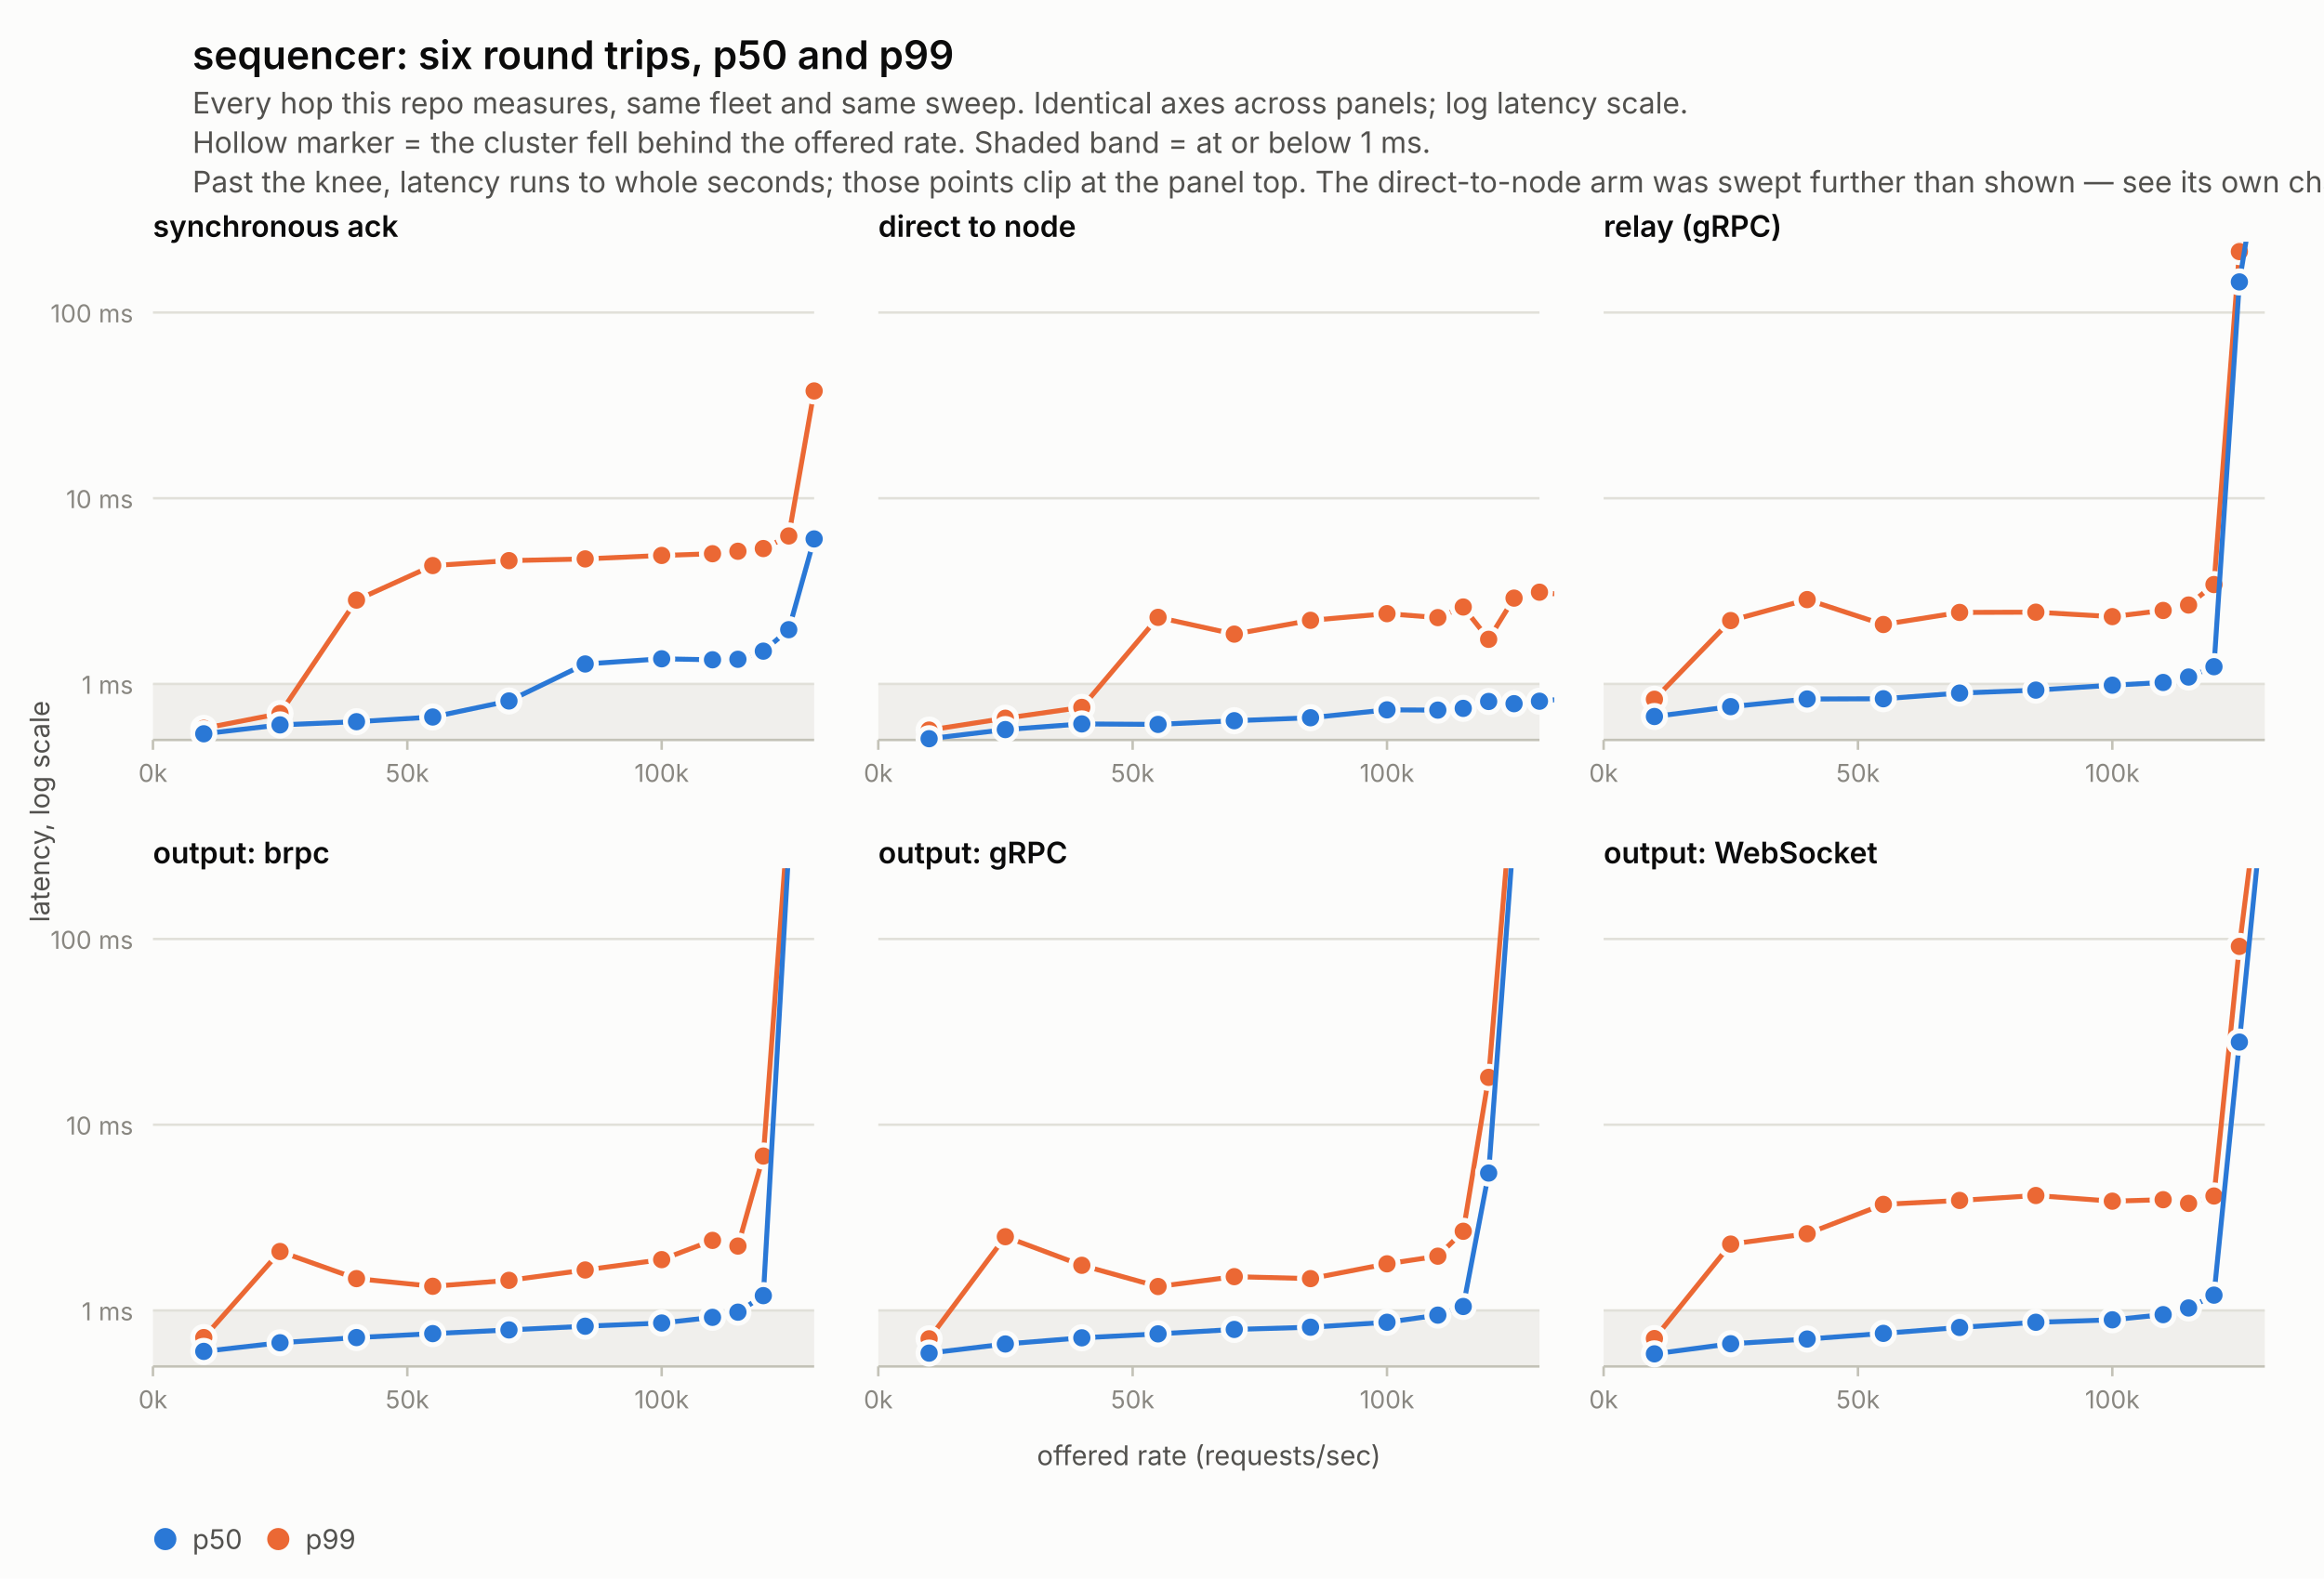
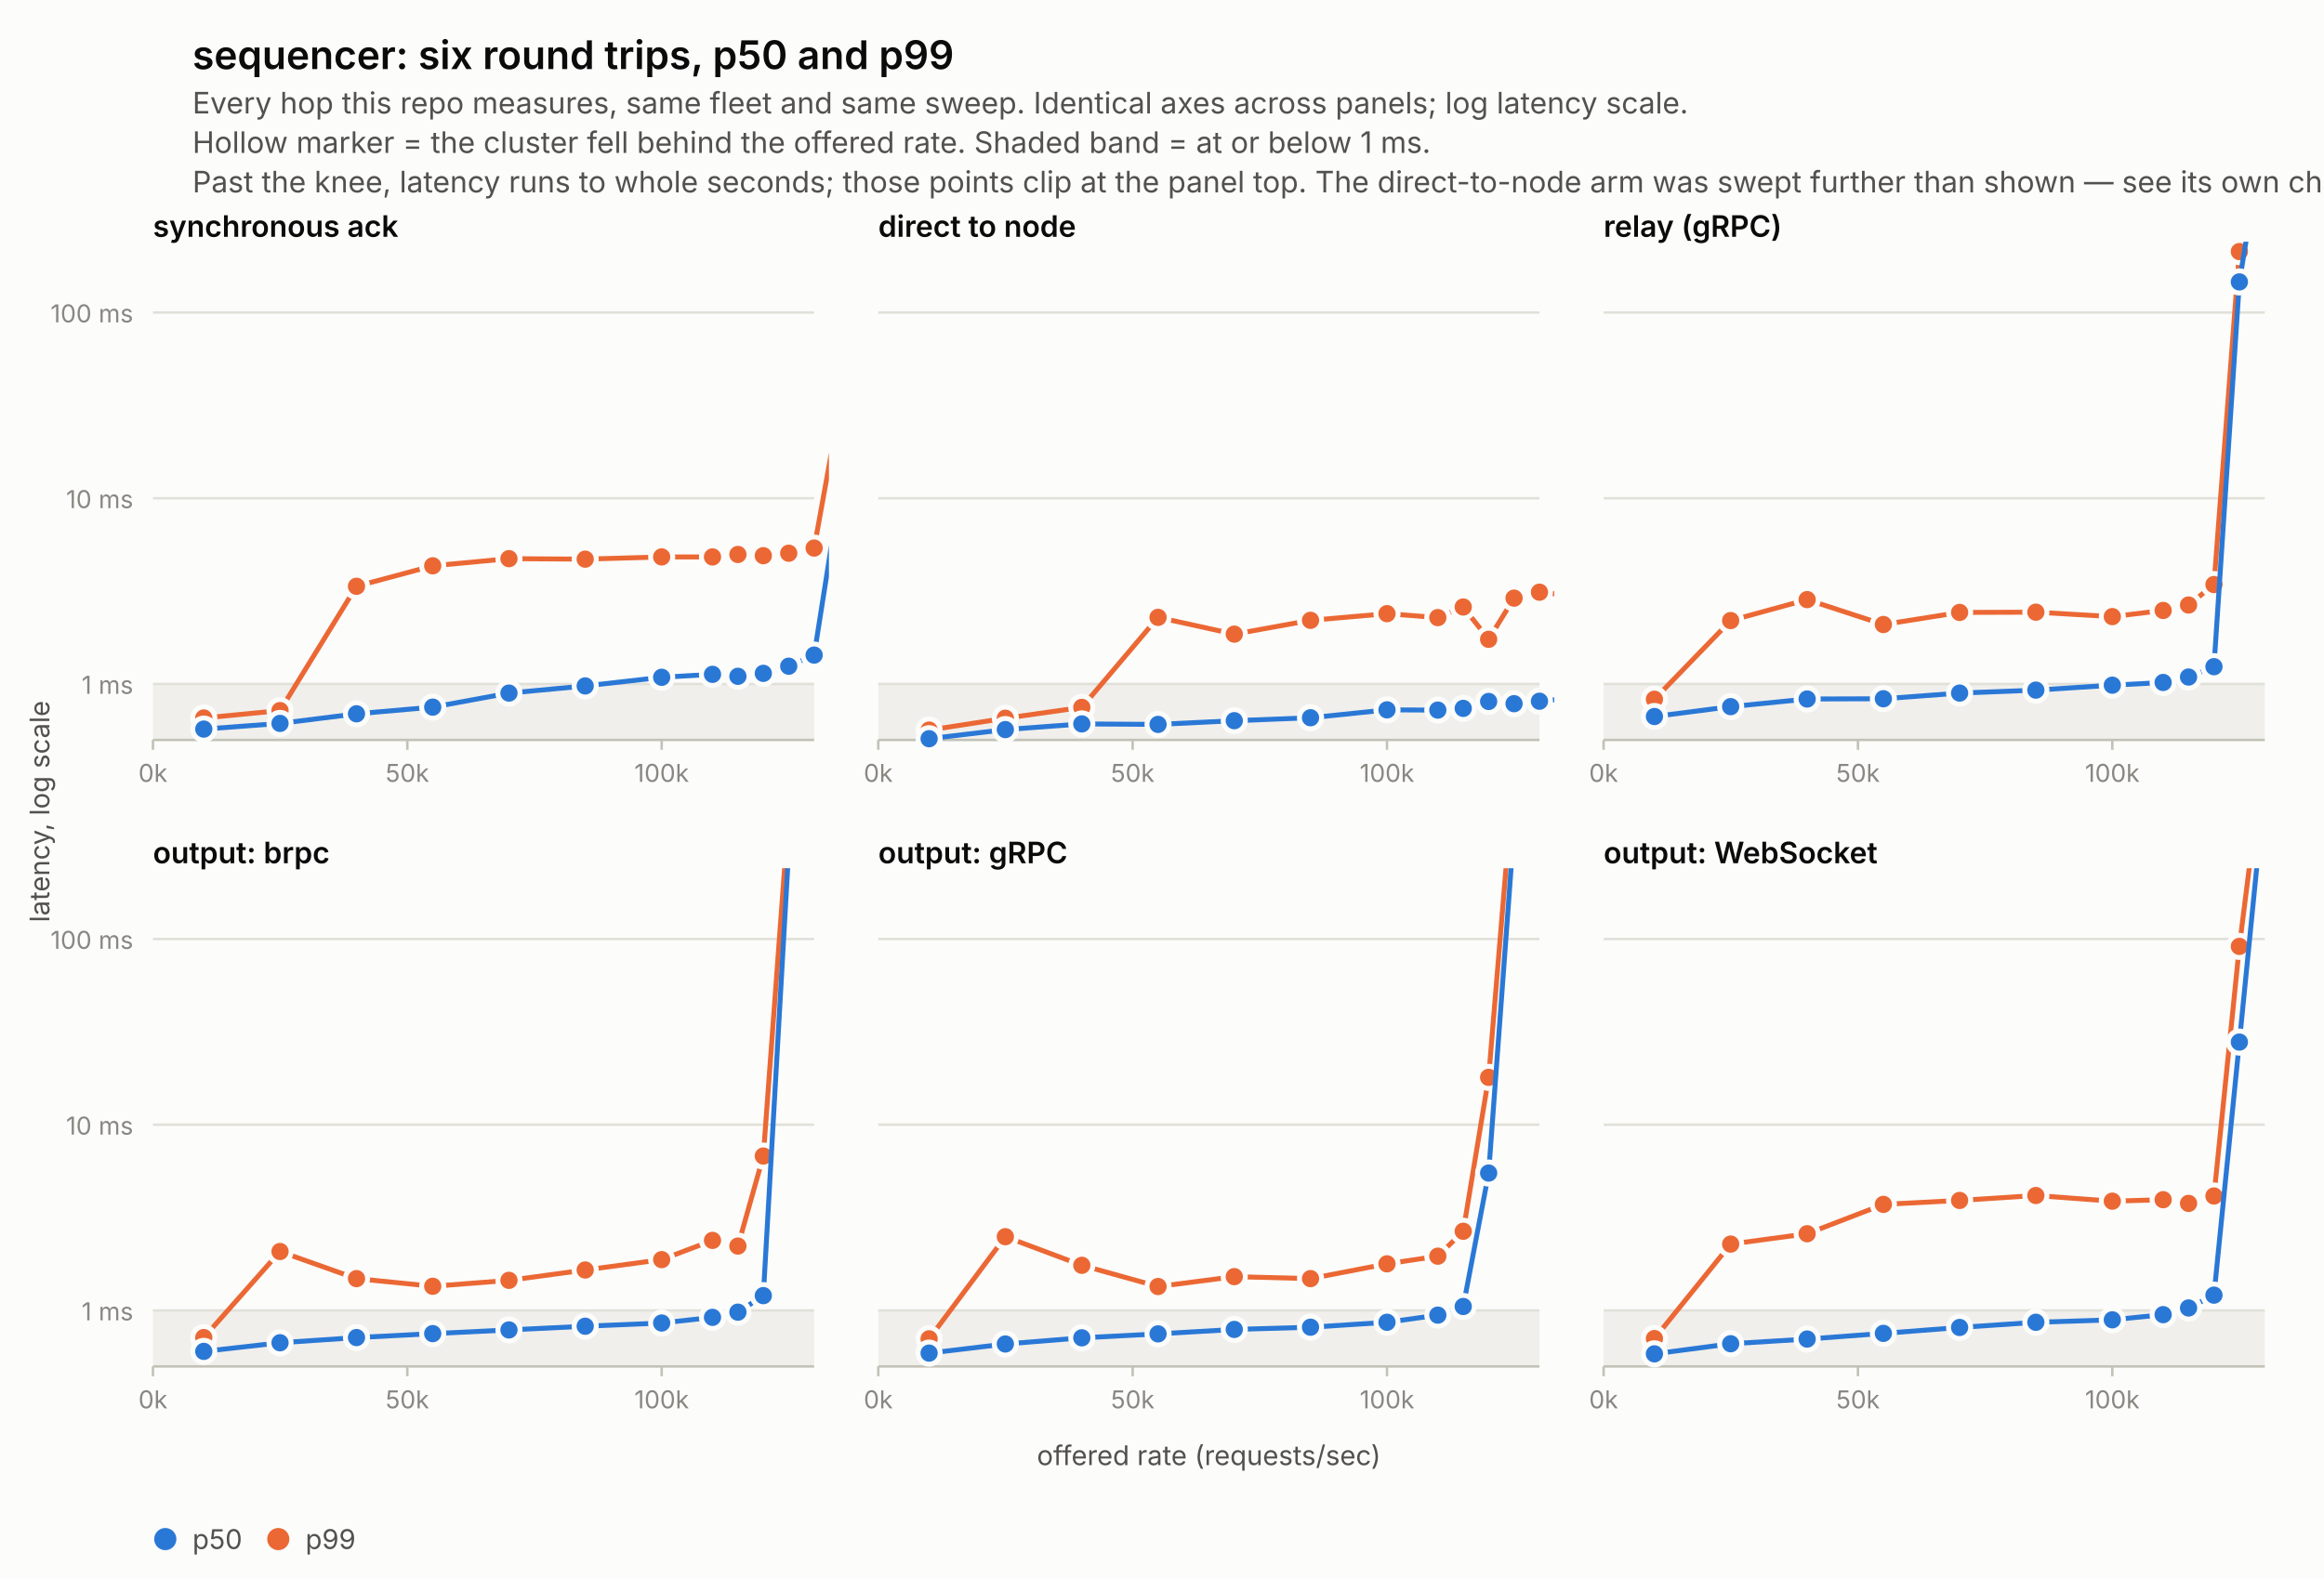
<svg xmlns="http://www.w3.org/2000/svg" width="942" height="640" viewBox="0 0 942 640" font-family="system-ui,-apple-system,&quot;Segoe UI&quot;,sans-serif" role="img" aria-label="sequencer: six round trips, p50 and p99">
  <rect width="942" height="640" fill="#fcfcfb" />
  <text x="78" y="28" font-size="16" font-weight="600" fill="#0b0b0b">sequencer: six round trips, p50 and p99</text>
  <text x="78" y="46" font-size="12" fill="#52514e">Every hop this repo measures, same fleet and same sweep. Identical axes across panels; log latency scale.</text>
  <text x="78" y="62" font-size="12" fill="#52514e">Hollow marker = the cluster fell behind the offered rate. Shaded band = at or below 1 ms.</text>
  <text x="78" y="78" font-size="12" fill="#52514e">Past the knee, latency runs to whole seconds; those points clip at the panel top. The direct-to-node arm was swept further than shown — see its own chart.</text>
  <defs>
    <clipPath id="pan0">
      <rect x="56" y="98" width="280" height="208" />
    </clipPath>
    <clipPath id="pan1">
      <rect x="350" y="98" width="280" height="208" />
    </clipPath>
    <clipPath id="pan2">
      <rect x="644" y="98" width="280" height="208" />
    </clipPath>
    <clipPath id="pan3">
      <rect x="56" y="352" width="280" height="208" />
    </clipPath>
    <clipPath id="pan4">
      <rect x="350" y="352" width="280" height="208" />
    </clipPath>
    <clipPath id="pan5">
      <rect x="644" y="352" width="280" height="208" />
    </clipPath>
  </defs>
  <rect x="62" y="277.3" width="268" height="22.7" fill="#f0efec" />
  <line x1="62" y1="277.3" x2="330" y2="277.3" stroke="#e1e0d9" stroke-width="1" />
  <text x="54" y="281.3" font-size="10" fill="#898781" text-anchor="end">1 ms</text>
  <line x1="62" y1="202.0" x2="330" y2="202.0" stroke="#e1e0d9" stroke-width="1" />
  <text x="54" y="206.0" font-size="10" fill="#898781" text-anchor="end">10 ms</text>
  <line x1="62" y1="126.7" x2="330" y2="126.7" stroke="#e1e0d9" stroke-width="1" />
  <text x="54" y="130.7" font-size="10" fill="#898781" text-anchor="end">100 ms</text>
  <line x1="62" y1="300" x2="330" y2="300" stroke="#c3c2b7" stroke-width="1" />
  <line x1="62.0" y1="300" x2="62.0" y2="304" stroke="#c3c2b7" stroke-width="1" />
  <text x="62.0" y="317" font-size="10" fill="#898781" text-anchor="middle">0k</text>
  <line x1="165.1" y1="300" x2="165.1" y2="304" stroke="#c3c2b7" stroke-width="1" />
  <text x="165.1" y="317" font-size="10" fill="#898781" text-anchor="middle">50k</text>
  <line x1="268.2" y1="300" x2="268.2" y2="304" stroke="#c3c2b7" stroke-width="1" />
  <text x="268.2" y="317" font-size="10" fill="#898781" text-anchor="middle">100k</text>
  <text x="62" y="96" font-size="12" font-weight="600" fill="#0b0b0b">synchronous ack</text>
  <g clip-path="url(#pan0)">
-     <path d="M82.6,295.3 L113.5,289.3 L144.5,243.3 L175.4,229.3 L206.3,227.3 L237.2,226.6 L268.2,225.2 L288.8,224.5 L299.1,223.5 L309.4,222.4 L319.7,217.3 L330.0,158.5" fill="none" stroke="#eb6834" stroke-width="2" stroke-linejoin="round" stroke-linecap="round" />
-     <circle cx="82.6" cy="295.3" r="4.5" fill="#eb6834" stroke="#fcfcfb" stroke-width="2" />
-     <circle cx="113.5" cy="289.3" r="4.5" fill="#eb6834" stroke="#fcfcfb" stroke-width="2" />
-     <circle cx="144.5" cy="243.3" r="4.5" fill="#eb6834" stroke="#fcfcfb" stroke-width="2" />
-     <circle cx="175.4" cy="229.3" r="4.5" fill="#eb6834" stroke="#fcfcfb" stroke-width="2" />
-     <circle cx="206.3" cy="227.3" r="4.5" fill="#eb6834" stroke="#fcfcfb" stroke-width="2" />
-     <circle cx="237.2" cy="226.6" r="4.5" fill="#eb6834" stroke="#fcfcfb" stroke-width="2" />
-     <circle cx="268.2" cy="225.2" r="4.5" fill="#eb6834" stroke="#fcfcfb" stroke-width="2" />
-     <circle cx="288.8" cy="224.5" r="4.5" fill="#eb6834" stroke="#fcfcfb" stroke-width="2" />
-     <circle cx="299.1" cy="223.5" r="4.5" fill="#eb6834" stroke="#fcfcfb" stroke-width="2" />
-     <circle cx="309.4" cy="222.4" r="4.5" fill="#eb6834" stroke="#fcfcfb" stroke-width="2" />
-     <circle cx="319.7" cy="217.3" r="4.5" fill="#eb6834" stroke="#fcfcfb" stroke-width="2" />
-     <circle cx="330.0" cy="158.5" r="4.5" fill="#eb6834" stroke="#fcfcfb" stroke-width="2" />
-     <path d="M82.6,297.5 L113.5,293.9 L144.5,292.6 L175.4,290.7 L206.3,284.2 L237.2,269.2 L268.2,267.1 L288.8,267.5 L299.1,267.3 L309.4,264.0 L319.7,255.3 L330.0,218.5" fill="none" stroke="#2a78d6" stroke-width="2" stroke-linejoin="round" stroke-linecap="round" />
-     <circle cx="82.6" cy="297.5" r="4.5" fill="#2a78d6" stroke="#fcfcfb" stroke-width="2" />
-     <circle cx="113.5" cy="293.9" r="4.5" fill="#2a78d6" stroke="#fcfcfb" stroke-width="2" />
-     <circle cx="144.5" cy="292.6" r="4.5" fill="#2a78d6" stroke="#fcfcfb" stroke-width="2" />
-     <circle cx="175.4" cy="290.7" r="4.5" fill="#2a78d6" stroke="#fcfcfb" stroke-width="2" />
-     <circle cx="206.3" cy="284.2" r="4.5" fill="#2a78d6" stroke="#fcfcfb" stroke-width="2" />
-     <circle cx="237.2" cy="269.2" r="4.5" fill="#2a78d6" stroke="#fcfcfb" stroke-width="2" />
-     <circle cx="268.2" cy="267.1" r="4.5" fill="#2a78d6" stroke="#fcfcfb" stroke-width="2" />
-     <circle cx="288.8" cy="267.5" r="4.5" fill="#2a78d6" stroke="#fcfcfb" stroke-width="2" />
-     <circle cx="299.1" cy="267.3" r="4.5" fill="#2a78d6" stroke="#fcfcfb" stroke-width="2" />
-     <circle cx="309.4" cy="264.0" r="4.5" fill="#2a78d6" stroke="#fcfcfb" stroke-width="2" />
-     <circle cx="319.7" cy="255.3" r="4.5" fill="#2a78d6" stroke="#fcfcfb" stroke-width="2" />
-     <circle cx="330.0" cy="218.5" r="4.5" fill="#2a78d6" stroke="#fcfcfb" stroke-width="2" />
+     <path d="M82.6,291.1 L113.5,288.1 L144.5,237.7 L175.4,229.4 L206.3,226.5 L237.2,226.7 L268.2,225.8 L288.8,225.8 L299.1,224.8 L309.4,225.3 L319.7,224.3 L330.0,222.2 L360.9,51.5 L391.8,9.8" fill="none" stroke="#eb6834" stroke-width="2" stroke-linejoin="round" stroke-linecap="round" />
+     <circle cx="82.6" cy="291.1" r="4.5" fill="#eb6834" stroke="#fcfcfb" stroke-width="2" />
+     <circle cx="113.5" cy="288.1" r="4.5" fill="#eb6834" stroke="#fcfcfb" stroke-width="2" />
+     <circle cx="144.5" cy="237.7" r="4.5" fill="#eb6834" stroke="#fcfcfb" stroke-width="2" />
+     <circle cx="175.4" cy="229.4" r="4.5" fill="#eb6834" stroke="#fcfcfb" stroke-width="2" />
+     <circle cx="206.3" cy="226.5" r="4.5" fill="#eb6834" stroke="#fcfcfb" stroke-width="2" />
+     <circle cx="237.2" cy="226.7" r="4.5" fill="#eb6834" stroke="#fcfcfb" stroke-width="2" />
+     <circle cx="268.2" cy="225.8" r="4.5" fill="#eb6834" stroke="#fcfcfb" stroke-width="2" />
+     <circle cx="288.8" cy="225.8" r="4.5" fill="#eb6834" stroke="#fcfcfb" stroke-width="2" />
+     <circle cx="299.1" cy="224.8" r="4.5" fill="#eb6834" stroke="#fcfcfb" stroke-width="2" />
+     <circle cx="309.4" cy="225.3" r="4.5" fill="#eb6834" stroke="#fcfcfb" stroke-width="2" />
+     <circle cx="319.7" cy="224.3" r="4.5" fill="#eb6834" stroke="#fcfcfb" stroke-width="2" />
+     <circle cx="330.0" cy="222.2" r="4.5" fill="#eb6834" stroke="#fcfcfb" stroke-width="2" />
+     <circle cx="360.9" cy="51.5" r="4.5" fill="#fcfcfb" stroke="#eb6834" stroke-width="2" />
+     <circle cx="391.8" cy="9.8" r="4.5" fill="#fcfcfb" stroke="#eb6834" stroke-width="2" />
+     <path d="M82.6,295.6 L113.5,293.3 L144.5,289.4 L175.4,286.7 L206.3,281.0 L237.2,278.1 L268.2,274.6 L288.8,273.4 L299.1,274.2 L309.4,273.0 L319.7,270.1 L330.0,265.6 L360.9,69.3 L391.8,27.0" fill="none" stroke="#2a78d6" stroke-width="2" stroke-linejoin="round" stroke-linecap="round" />
+     <circle cx="82.6" cy="295.6" r="4.5" fill="#2a78d6" stroke="#fcfcfb" stroke-width="2" />
+     <circle cx="113.5" cy="293.3" r="4.5" fill="#2a78d6" stroke="#fcfcfb" stroke-width="2" />
+     <circle cx="144.5" cy="289.4" r="4.5" fill="#2a78d6" stroke="#fcfcfb" stroke-width="2" />
+     <circle cx="175.4" cy="286.7" r="4.5" fill="#2a78d6" stroke="#fcfcfb" stroke-width="2" />
+     <circle cx="206.3" cy="281.0" r="4.5" fill="#2a78d6" stroke="#fcfcfb" stroke-width="2" />
+     <circle cx="237.2" cy="278.1" r="4.5" fill="#2a78d6" stroke="#fcfcfb" stroke-width="2" />
+     <circle cx="268.2" cy="274.6" r="4.5" fill="#2a78d6" stroke="#fcfcfb" stroke-width="2" />
+     <circle cx="288.8" cy="273.4" r="4.5" fill="#2a78d6" stroke="#fcfcfb" stroke-width="2" />
+     <circle cx="299.1" cy="274.2" r="4.5" fill="#2a78d6" stroke="#fcfcfb" stroke-width="2" />
+     <circle cx="309.4" cy="273.0" r="4.5" fill="#2a78d6" stroke="#fcfcfb" stroke-width="2" />
+     <circle cx="319.7" cy="270.1" r="4.5" fill="#2a78d6" stroke="#fcfcfb" stroke-width="2" />
+     <circle cx="330.0" cy="265.6" r="4.5" fill="#2a78d6" stroke="#fcfcfb" stroke-width="2" />
+     <circle cx="360.9" cy="69.3" r="4.5" fill="#fcfcfb" stroke="#2a78d6" stroke-width="2" />
+     <circle cx="391.8" cy="27.0" r="4.5" fill="#fcfcfb" stroke="#2a78d6" stroke-width="2" />
  </g>
  <rect x="356" y="277.3" width="268" height="22.7" fill="#f0efec" />
  <line x1="356" y1="277.3" x2="624" y2="277.3" stroke="#e1e0d9" stroke-width="1" />
  <line x1="356" y1="202.0" x2="624" y2="202.0" stroke="#e1e0d9" stroke-width="1" />
  <line x1="356" y1="126.7" x2="624" y2="126.7" stroke="#e1e0d9" stroke-width="1" />
  <line x1="356" y1="300" x2="624" y2="300" stroke="#c3c2b7" stroke-width="1" />
  <line x1="356.0" y1="300" x2="356.0" y2="304" stroke="#c3c2b7" stroke-width="1" />
  <text x="356.0" y="317" font-size="10" fill="#898781" text-anchor="middle">0k</text>
  <line x1="459.1" y1="300" x2="459.1" y2="304" stroke="#c3c2b7" stroke-width="1" />
  <text x="459.1" y="317" font-size="10" fill="#898781" text-anchor="middle">50k</text>
  <line x1="562.2" y1="300" x2="562.2" y2="304" stroke="#c3c2b7" stroke-width="1" />
  <text x="562.2" y="317" font-size="10" fill="#898781" text-anchor="middle">100k</text>
  <text x="356" y="96" font-size="12" font-weight="600" fill="#0b0b0b">direct to node</text>
  <g clip-path="url(#pan1)">
    <path d="M376.6,296.0 L407.5,291.2 L438.5,286.8 L469.4,250.3 L500.3,257.1 L531.2,251.5 L562.2,248.8 L582.8,250.4 L593.1,246.1 L603.4,259.2 L613.7,242.5 L624.0,240.1 L654.9,243.3 L685.8,240.3 L716.8,241.3 L768.3,223.2 L819.8,98.5 L871.4,207.2" fill="none" stroke="#eb6834" stroke-width="2" stroke-linejoin="round" stroke-linecap="round" />
    <circle cx="376.6" cy="296.0" r="4.5" fill="#eb6834" stroke="#fcfcfb" stroke-width="2" />
    <circle cx="407.5" cy="291.2" r="4.5" fill="#eb6834" stroke="#fcfcfb" stroke-width="2" />
    <circle cx="438.5" cy="286.8" r="4.5" fill="#eb6834" stroke="#fcfcfb" stroke-width="2" />
    <circle cx="469.4" cy="250.3" r="4.5" fill="#eb6834" stroke="#fcfcfb" stroke-width="2" />
    <circle cx="500.3" cy="257.1" r="4.5" fill="#eb6834" stroke="#fcfcfb" stroke-width="2" />
    <circle cx="531.2" cy="251.5" r="4.5" fill="#eb6834" stroke="#fcfcfb" stroke-width="2" />
    <circle cx="562.2" cy="248.8" r="4.5" fill="#eb6834" stroke="#fcfcfb" stroke-width="2" />
    <circle cx="582.8" cy="250.4" r="4.5" fill="#eb6834" stroke="#fcfcfb" stroke-width="2" />
    <circle cx="593.1" cy="246.1" r="4.5" fill="#eb6834" stroke="#fcfcfb" stroke-width="2" />
    <circle cx="603.4" cy="259.2" r="4.5" fill="#eb6834" stroke="#fcfcfb" stroke-width="2" />
    <circle cx="613.7" cy="242.5" r="4.5" fill="#eb6834" stroke="#fcfcfb" stroke-width="2" />
    <circle cx="624.0" cy="240.1" r="4.5" fill="#eb6834" stroke="#fcfcfb" stroke-width="2" />
    <circle cx="654.9" cy="243.3" r="4.5" fill="#eb6834" stroke="#fcfcfb" stroke-width="2" />
    <circle cx="685.8" cy="240.3" r="4.5" fill="#eb6834" stroke="#fcfcfb" stroke-width="2" />
    <circle cx="716.8" cy="241.3" r="4.5" fill="#eb6834" stroke="#fcfcfb" stroke-width="2" />
    <circle cx="768.3" cy="223.2" r="4.5" fill="#eb6834" stroke="#fcfcfb" stroke-width="2" />
    <circle cx="819.8" cy="98.5" r="4.5" fill="#eb6834" stroke="#fcfcfb" stroke-width="2" />
    <circle cx="871.4" cy="207.2" r="4.5" fill="#eb6834" stroke="#fcfcfb" stroke-width="2" />
    <path d="M376.6,299.5 L407.5,295.8 L438.5,293.5 L469.4,293.7 L500.3,292.2 L531.2,291.0 L562.2,287.8 L582.8,287.9 L593.1,287.2 L603.4,284.4 L613.7,285.3 L624.0,284.3 L654.9,281.4 L685.8,280.8 L716.8,278.6 L768.3,272.5 L819.8,254.9 L871.4,261.4" fill="none" stroke="#2a78d6" stroke-width="2" stroke-linejoin="round" stroke-linecap="round" />
    <circle cx="376.6" cy="299.5" r="4.5" fill="#2a78d6" stroke="#fcfcfb" stroke-width="2" />
    <circle cx="407.5" cy="295.8" r="4.5" fill="#2a78d6" stroke="#fcfcfb" stroke-width="2" />
    <circle cx="438.5" cy="293.5" r="4.5" fill="#2a78d6" stroke="#fcfcfb" stroke-width="2" />
    <circle cx="469.4" cy="293.7" r="4.5" fill="#2a78d6" stroke="#fcfcfb" stroke-width="2" />
    <circle cx="500.3" cy="292.2" r="4.5" fill="#2a78d6" stroke="#fcfcfb" stroke-width="2" />
    <circle cx="531.2" cy="291.0" r="4.5" fill="#2a78d6" stroke="#fcfcfb" stroke-width="2" />
    <circle cx="562.2" cy="287.8" r="4.5" fill="#2a78d6" stroke="#fcfcfb" stroke-width="2" />
    <circle cx="582.8" cy="287.9" r="4.5" fill="#2a78d6" stroke="#fcfcfb" stroke-width="2" />
    <circle cx="593.1" cy="287.2" r="4.5" fill="#2a78d6" stroke="#fcfcfb" stroke-width="2" />
    <circle cx="603.4" cy="284.4" r="4.5" fill="#2a78d6" stroke="#fcfcfb" stroke-width="2" />
    <circle cx="613.7" cy="285.3" r="4.5" fill="#2a78d6" stroke="#fcfcfb" stroke-width="2" />
    <circle cx="624.0" cy="284.3" r="4.5" fill="#2a78d6" stroke="#fcfcfb" stroke-width="2" />
    <circle cx="654.9" cy="281.4" r="4.5" fill="#2a78d6" stroke="#fcfcfb" stroke-width="2" />
    <circle cx="685.8" cy="280.8" r="4.5" fill="#2a78d6" stroke="#fcfcfb" stroke-width="2" />
    <circle cx="716.8" cy="278.6" r="4.5" fill="#2a78d6" stroke="#fcfcfb" stroke-width="2" />
    <circle cx="768.3" cy="272.5" r="4.5" fill="#2a78d6" stroke="#fcfcfb" stroke-width="2" />
    <circle cx="819.8" cy="254.9" r="4.5" fill="#2a78d6" stroke="#fcfcfb" stroke-width="2" />
    <circle cx="871.4" cy="261.4" r="4.5" fill="#2a78d6" stroke="#fcfcfb" stroke-width="2" />
  </g>
  <rect x="650" y="277.3" width="268" height="22.7" fill="#f0efec" />
  <line x1="650" y1="277.3" x2="918" y2="277.3" stroke="#e1e0d9" stroke-width="1" />
  <line x1="650" y1="202.0" x2="918" y2="202.0" stroke="#e1e0d9" stroke-width="1" />
  <line x1="650" y1="126.7" x2="918" y2="126.7" stroke="#e1e0d9" stroke-width="1" />
  <line x1="650" y1="300" x2="918" y2="300" stroke="#c3c2b7" stroke-width="1" />
  <line x1="650.0" y1="300" x2="650.0" y2="304" stroke="#c3c2b7" stroke-width="1" />
  <text x="650.0" y="317" font-size="10" fill="#898781" text-anchor="middle">0k</text>
  <line x1="753.1" y1="300" x2="753.1" y2="304" stroke="#c3c2b7" stroke-width="1" />
  <text x="753.1" y="317" font-size="10" fill="#898781" text-anchor="middle">50k</text>
  <line x1="856.2" y1="300" x2="856.2" y2="304" stroke="#c3c2b7" stroke-width="1" />
  <text x="856.2" y="317" font-size="10" fill="#898781" text-anchor="middle">100k</text>
  <text x="650" y="96" font-size="12" font-weight="600" fill="#0b0b0b">relay (gRPC)</text>
  <g clip-path="url(#pan2)">
    <path d="M670.6,283.5 L701.5,251.6 L732.5,243.1 L763.4,253.2 L794.3,248.3 L825.2,248.2 L856.2,250.0 L876.8,247.5 L887.1,245.3 L897.4,237.0 L907.7,102.0 L918.0,35.5" fill="none" stroke="#eb6834" stroke-width="2" stroke-linejoin="round" stroke-linecap="round" />
    <circle cx="670.6" cy="283.5" r="4.5" fill="#eb6834" stroke="#fcfcfb" stroke-width="2" />
    <circle cx="701.5" cy="251.6" r="4.5" fill="#eb6834" stroke="#fcfcfb" stroke-width="2" />
    <circle cx="732.5" cy="243.1" r="4.5" fill="#eb6834" stroke="#fcfcfb" stroke-width="2" />
    <circle cx="763.4" cy="253.2" r="4.5" fill="#eb6834" stroke="#fcfcfb" stroke-width="2" />
    <circle cx="794.3" cy="248.3" r="4.5" fill="#eb6834" stroke="#fcfcfb" stroke-width="2" />
    <circle cx="825.2" cy="248.2" r="4.5" fill="#eb6834" stroke="#fcfcfb" stroke-width="2" />
    <circle cx="856.2" cy="250.0" r="4.5" fill="#eb6834" stroke="#fcfcfb" stroke-width="2" />
    <circle cx="876.8" cy="247.5" r="4.5" fill="#eb6834" stroke="#fcfcfb" stroke-width="2" />
    <circle cx="887.1" cy="245.3" r="4.5" fill="#eb6834" stroke="#fcfcfb" stroke-width="2" />
    <circle cx="897.4" cy="237.0" r="4.5" fill="#eb6834" stroke="#fcfcfb" stroke-width="2" />
    <circle cx="907.7" cy="102.0" r="4.5" fill="#eb6834" stroke="#fcfcfb" stroke-width="2" />
    <circle cx="918.0" cy="35.5" r="4.5" fill="#fcfcfb" stroke="#eb6834" stroke-width="2" />
    <path d="M670.6,290.5 L701.5,286.5 L732.5,283.4 L763.4,283.3 L794.3,281.0 L825.2,279.8 L856.2,277.8 L876.8,276.7 L887.1,274.5 L897.4,270.3 L907.7,114.3 L918.0,51.4" fill="none" stroke="#2a78d6" stroke-width="2" stroke-linejoin="round" stroke-linecap="round" />
    <circle cx="670.6" cy="290.5" r="4.5" fill="#2a78d6" stroke="#fcfcfb" stroke-width="2" />
    <circle cx="701.5" cy="286.5" r="4.5" fill="#2a78d6" stroke="#fcfcfb" stroke-width="2" />
    <circle cx="732.5" cy="283.4" r="4.5" fill="#2a78d6" stroke="#fcfcfb" stroke-width="2" />
    <circle cx="763.4" cy="283.3" r="4.5" fill="#2a78d6" stroke="#fcfcfb" stroke-width="2" />
    <circle cx="794.3" cy="281.0" r="4.5" fill="#2a78d6" stroke="#fcfcfb" stroke-width="2" />
    <circle cx="825.2" cy="279.8" r="4.5" fill="#2a78d6" stroke="#fcfcfb" stroke-width="2" />
    <circle cx="856.2" cy="277.8" r="4.5" fill="#2a78d6" stroke="#fcfcfb" stroke-width="2" />
    <circle cx="876.8" cy="276.7" r="4.5" fill="#2a78d6" stroke="#fcfcfb" stroke-width="2" />
    <circle cx="887.1" cy="274.5" r="4.5" fill="#2a78d6" stroke="#fcfcfb" stroke-width="2" />
    <circle cx="897.4" cy="270.3" r="4.5" fill="#2a78d6" stroke="#fcfcfb" stroke-width="2" />
    <circle cx="907.7" cy="114.3" r="4.5" fill="#2a78d6" stroke="#fcfcfb" stroke-width="2" />
    <circle cx="918.0" cy="51.4" r="4.5" fill="#fcfcfb" stroke="#2a78d6" stroke-width="2" />
  </g>
  <rect x="62" y="531.3" width="268" height="22.7" fill="#f0efec" />
  <line x1="62" y1="531.3" x2="330" y2="531.3" stroke="#e1e0d9" stroke-width="1" />
  <text x="54" y="535.3" font-size="10" fill="#898781" text-anchor="end">1 ms</text>
  <line x1="62" y1="456.0" x2="330" y2="456.0" stroke="#e1e0d9" stroke-width="1" />
  <text x="54" y="460.0" font-size="10" fill="#898781" text-anchor="end">10 ms</text>
  <line x1="62" y1="380.7" x2="330" y2="380.7" stroke="#e1e0d9" stroke-width="1" />
  <text x="54" y="384.7" font-size="10" fill="#898781" text-anchor="end">100 ms</text>
  <line x1="62" y1="554" x2="330" y2="554" stroke="#c3c2b7" stroke-width="1" />
  <line x1="62.0" y1="554" x2="62.0" y2="558" stroke="#c3c2b7" stroke-width="1" />
  <text x="62.0" y="571" font-size="10" fill="#898781" text-anchor="middle">0k</text>
  <line x1="165.1" y1="554" x2="165.1" y2="558" stroke="#c3c2b7" stroke-width="1" />
  <text x="165.1" y="571" font-size="10" fill="#898781" text-anchor="middle">50k</text>
  <line x1="268.2" y1="554" x2="268.2" y2="558" stroke="#c3c2b7" stroke-width="1" />
  <text x="268.2" y="571" font-size="10" fill="#898781" text-anchor="middle">100k</text>
  <text x="62" y="350" font-size="12" font-weight="600" fill="#0b0b0b">output: brpc</text>
  <g clip-path="url(#pan3)">
    <path d="M82.6,542.3 L113.5,507.4 L144.5,518.4 L175.4,521.5 L206.3,519.1 L237.2,514.9 L268.2,510.7 L288.8,502.9 L299.1,505.2 L309.4,468.7 L319.7,329.4 L330.0,299.1" fill="none" stroke="#eb6834" stroke-width="2" stroke-linejoin="round" stroke-linecap="round" />
    <circle cx="82.6" cy="542.3" r="4.5" fill="#eb6834" stroke="#fcfcfb" stroke-width="2" />
    <circle cx="113.5" cy="507.4" r="4.5" fill="#eb6834" stroke="#fcfcfb" stroke-width="2" />
    <circle cx="144.5" cy="518.4" r="4.5" fill="#eb6834" stroke="#fcfcfb" stroke-width="2" />
    <circle cx="175.4" cy="521.5" r="4.5" fill="#eb6834" stroke="#fcfcfb" stroke-width="2" />
    <circle cx="206.3" cy="519.1" r="4.5" fill="#eb6834" stroke="#fcfcfb" stroke-width="2" />
    <circle cx="237.2" cy="514.9" r="4.5" fill="#eb6834" stroke="#fcfcfb" stroke-width="2" />
    <circle cx="268.2" cy="510.7" r="4.5" fill="#eb6834" stroke="#fcfcfb" stroke-width="2" />
    <circle cx="288.8" cy="502.9" r="4.5" fill="#eb6834" stroke="#fcfcfb" stroke-width="2" />
    <circle cx="299.1" cy="505.2" r="4.5" fill="#eb6834" stroke="#fcfcfb" stroke-width="2" />
    <circle cx="309.4" cy="468.7" r="4.5" fill="#eb6834" stroke="#fcfcfb" stroke-width="2" />
    <circle cx="319.7" cy="329.4" r="4.5" fill="#fcfcfb" stroke="#eb6834" stroke-width="2" />
    <circle cx="330.0" cy="299.1" r="4.5" fill="#fcfcfb" stroke="#eb6834" stroke-width="2" />
    <path d="M82.6,547.9 L113.5,544.4 L144.5,542.3 L175.4,540.7 L206.3,539.2 L237.2,537.7 L268.2,536.4 L288.8,534.1 L299.1,532.0 L309.4,525.3 L319.7,344.5 L330.0,314.8" fill="none" stroke="#2a78d6" stroke-width="2" stroke-linejoin="round" stroke-linecap="round" />
    <circle cx="82.6" cy="547.9" r="4.5" fill="#2a78d6" stroke="#fcfcfb" stroke-width="2" />
    <circle cx="113.5" cy="544.4" r="4.5" fill="#2a78d6" stroke="#fcfcfb" stroke-width="2" />
    <circle cx="144.5" cy="542.3" r="4.5" fill="#2a78d6" stroke="#fcfcfb" stroke-width="2" />
    <circle cx="175.4" cy="540.7" r="4.5" fill="#2a78d6" stroke="#fcfcfb" stroke-width="2" />
    <circle cx="206.3" cy="539.2" r="4.5" fill="#2a78d6" stroke="#fcfcfb" stroke-width="2" />
    <circle cx="237.2" cy="537.7" r="4.5" fill="#2a78d6" stroke="#fcfcfb" stroke-width="2" />
    <circle cx="268.2" cy="536.4" r="4.5" fill="#2a78d6" stroke="#fcfcfb" stroke-width="2" />
    <circle cx="288.8" cy="534.1" r="4.5" fill="#2a78d6" stroke="#fcfcfb" stroke-width="2" />
    <circle cx="299.1" cy="532.0" r="4.5" fill="#2a78d6" stroke="#fcfcfb" stroke-width="2" />
    <circle cx="309.4" cy="525.3" r="4.5" fill="#2a78d6" stroke="#fcfcfb" stroke-width="2" />
    <circle cx="319.7" cy="344.5" r="4.5" fill="#fcfcfb" stroke="#2a78d6" stroke-width="2" />
    <circle cx="330.0" cy="314.8" r="4.5" fill="#fcfcfb" stroke="#2a78d6" stroke-width="2" />
  </g>
  <rect x="356" y="531.3" width="268" height="22.7" fill="#f0efec" />
  <line x1="356" y1="531.3" x2="624" y2="531.3" stroke="#e1e0d9" stroke-width="1" />
  <line x1="356" y1="456.0" x2="624" y2="456.0" stroke="#e1e0d9" stroke-width="1" />
  <line x1="356" y1="380.7" x2="624" y2="380.7" stroke="#e1e0d9" stroke-width="1" />
  <line x1="356" y1="554" x2="624" y2="554" stroke="#c3c2b7" stroke-width="1" />
  <line x1="356.0" y1="554" x2="356.0" y2="558" stroke="#c3c2b7" stroke-width="1" />
  <text x="356.0" y="571" font-size="10" fill="#898781" text-anchor="middle">0k</text>
  <line x1="459.1" y1="554" x2="459.1" y2="558" stroke="#c3c2b7" stroke-width="1" />
  <text x="459.1" y="571" font-size="10" fill="#898781" text-anchor="middle">50k</text>
  <line x1="562.2" y1="554" x2="562.2" y2="558" stroke="#c3c2b7" stroke-width="1" />
  <text x="562.2" y="571" font-size="10" fill="#898781" text-anchor="middle">100k</text>
  <text x="356" y="350" font-size="12" font-weight="600" fill="#0b0b0b">output: gRPC</text>
  <g clip-path="url(#pan4)">
    <path d="M376.6,542.8 L407.5,501.4 L438.5,513.0 L469.4,521.6 L500.3,517.6 L531.2,518.4 L562.2,512.4 L582.8,509.3 L593.1,499.2 L603.4,436.8 L613.7,312.6 L624.0,286.2" fill="none" stroke="#eb6834" stroke-width="2" stroke-linejoin="round" stroke-linecap="round" />
    <circle cx="376.6" cy="542.8" r="4.5" fill="#eb6834" stroke="#fcfcfb" stroke-width="2" />
    <circle cx="407.5" cy="501.4" r="4.5" fill="#eb6834" stroke="#fcfcfb" stroke-width="2" />
    <circle cx="438.5" cy="513.0" r="4.5" fill="#eb6834" stroke="#fcfcfb" stroke-width="2" />
    <circle cx="469.4" cy="521.6" r="4.5" fill="#eb6834" stroke="#fcfcfb" stroke-width="2" />
    <circle cx="500.3" cy="517.6" r="4.5" fill="#eb6834" stroke="#fcfcfb" stroke-width="2" />
    <circle cx="531.2" cy="518.4" r="4.5" fill="#eb6834" stroke="#fcfcfb" stroke-width="2" />
    <circle cx="562.2" cy="512.4" r="4.5" fill="#eb6834" stroke="#fcfcfb" stroke-width="2" />
    <circle cx="582.8" cy="509.3" r="4.5" fill="#eb6834" stroke="#fcfcfb" stroke-width="2" />
    <circle cx="593.1" cy="499.2" r="4.5" fill="#eb6834" stroke="#fcfcfb" stroke-width="2" />
    <circle cx="603.4" cy="436.8" r="4.5" fill="#eb6834" stroke="#fcfcfb" stroke-width="2" />
    <circle cx="613.7" cy="312.6" r="4.5" fill="#fcfcfb" stroke="#eb6834" stroke-width="2" />
    <circle cx="624.0" cy="286.2" r="4.5" fill="#fcfcfb" stroke="#eb6834" stroke-width="2" />
    <path d="M376.6,548.6 L407.5,544.9 L438.5,542.4 L469.4,540.8 L500.3,539.0 L531.2,538.1 L562.2,536.1 L582.8,533.2 L593.1,529.7 L603.4,475.6 L613.7,335.7 L624.0,302.2" fill="none" stroke="#2a78d6" stroke-width="2" stroke-linejoin="round" stroke-linecap="round" />
    <circle cx="376.6" cy="548.6" r="4.5" fill="#2a78d6" stroke="#fcfcfb" stroke-width="2" />
    <circle cx="407.5" cy="544.9" r="4.5" fill="#2a78d6" stroke="#fcfcfb" stroke-width="2" />
    <circle cx="438.5" cy="542.4" r="4.5" fill="#2a78d6" stroke="#fcfcfb" stroke-width="2" />
    <circle cx="469.4" cy="540.8" r="4.5" fill="#2a78d6" stroke="#fcfcfb" stroke-width="2" />
    <circle cx="500.3" cy="539.0" r="4.5" fill="#2a78d6" stroke="#fcfcfb" stroke-width="2" />
    <circle cx="531.2" cy="538.1" r="4.5" fill="#2a78d6" stroke="#fcfcfb" stroke-width="2" />
    <circle cx="562.2" cy="536.1" r="4.5" fill="#2a78d6" stroke="#fcfcfb" stroke-width="2" />
    <circle cx="582.8" cy="533.2" r="4.5" fill="#2a78d6" stroke="#fcfcfb" stroke-width="2" />
    <circle cx="593.1" cy="529.7" r="4.5" fill="#2a78d6" stroke="#fcfcfb" stroke-width="2" />
    <circle cx="603.4" cy="475.6" r="4.5" fill="#2a78d6" stroke="#fcfcfb" stroke-width="2" />
    <circle cx="613.7" cy="335.7" r="4.5" fill="#fcfcfb" stroke="#2a78d6" stroke-width="2" />
    <circle cx="624.0" cy="302.2" r="4.5" fill="#fcfcfb" stroke="#2a78d6" stroke-width="2" />
  </g>
  <rect x="650" y="531.3" width="268" height="22.7" fill="#f0efec" />
  <line x1="650" y1="531.3" x2="918" y2="531.3" stroke="#e1e0d9" stroke-width="1" />
  <line x1="650" y1="456.0" x2="918" y2="456.0" stroke="#e1e0d9" stroke-width="1" />
  <line x1="650" y1="380.7" x2="918" y2="380.7" stroke="#e1e0d9" stroke-width="1" />
  <line x1="650" y1="554" x2="918" y2="554" stroke="#c3c2b7" stroke-width="1" />
  <line x1="650.0" y1="554" x2="650.0" y2="558" stroke="#c3c2b7" stroke-width="1" />
  <text x="650.0" y="571" font-size="10" fill="#898781" text-anchor="middle">0k</text>
  <line x1="753.1" y1="554" x2="753.1" y2="558" stroke="#c3c2b7" stroke-width="1" />
  <text x="753.1" y="571" font-size="10" fill="#898781" text-anchor="middle">50k</text>
  <line x1="856.2" y1="554" x2="856.2" y2="558" stroke="#c3c2b7" stroke-width="1" />
  <text x="856.2" y="571" font-size="10" fill="#898781" text-anchor="middle">100k</text>
  <text x="650" y="350" font-size="12" font-weight="600" fill="#0b0b0b">output: WebSocket</text>
  <g clip-path="url(#pan5)">
    <path d="M670.6,542.7 L701.5,504.4 L732.5,500.2 L763.4,488.3 L794.3,486.7 L825.2,484.7 L856.2,487.0 L876.8,486.4 L887.1,487.9 L897.4,484.9 L907.7,383.7 L918.0,301.8" fill="none" stroke="#eb6834" stroke-width="2" stroke-linejoin="round" stroke-linecap="round" />
    <circle cx="670.6" cy="542.7" r="4.5" fill="#eb6834" stroke="#fcfcfb" stroke-width="2" />
    <circle cx="701.5" cy="504.4" r="4.5" fill="#eb6834" stroke="#fcfcfb" stroke-width="2" />
    <circle cx="732.5" cy="500.2" r="4.5" fill="#eb6834" stroke="#fcfcfb" stroke-width="2" />
    <circle cx="763.4" cy="488.3" r="4.5" fill="#eb6834" stroke="#fcfcfb" stroke-width="2" />
    <circle cx="794.3" cy="486.7" r="4.5" fill="#eb6834" stroke="#fcfcfb" stroke-width="2" />
    <circle cx="825.2" cy="484.7" r="4.5" fill="#eb6834" stroke="#fcfcfb" stroke-width="2" />
    <circle cx="856.2" cy="487.0" r="4.5" fill="#eb6834" stroke="#fcfcfb" stroke-width="2" />
    <circle cx="876.8" cy="486.4" r="4.5" fill="#eb6834" stroke="#fcfcfb" stroke-width="2" />
    <circle cx="887.1" cy="487.9" r="4.5" fill="#eb6834" stroke="#fcfcfb" stroke-width="2" />
    <circle cx="897.4" cy="484.9" r="4.5" fill="#eb6834" stroke="#fcfcfb" stroke-width="2" />
    <circle cx="907.7" cy="383.7" r="4.5" fill="#eb6834" stroke="#fcfcfb" stroke-width="2" />
    <circle cx="918.0" cy="301.8" r="4.5" fill="#fcfcfb" stroke="#eb6834" stroke-width="2" />
    <path d="M670.6,548.9 L701.5,544.8 L732.5,542.9 L763.4,540.6 L794.3,538.2 L825.2,536.1 L856.2,535.1 L876.8,533.0 L887.1,530.3 L897.4,525.1 L907.7,422.5 L918.0,318.9" fill="none" stroke="#2a78d6" stroke-width="2" stroke-linejoin="round" stroke-linecap="round" />
    <circle cx="670.6" cy="548.9" r="4.5" fill="#2a78d6" stroke="#fcfcfb" stroke-width="2" />
    <circle cx="701.5" cy="544.8" r="4.5" fill="#2a78d6" stroke="#fcfcfb" stroke-width="2" />
    <circle cx="732.5" cy="542.9" r="4.5" fill="#2a78d6" stroke="#fcfcfb" stroke-width="2" />
    <circle cx="763.4" cy="540.6" r="4.5" fill="#2a78d6" stroke="#fcfcfb" stroke-width="2" />
    <circle cx="794.3" cy="538.2" r="4.5" fill="#2a78d6" stroke="#fcfcfb" stroke-width="2" />
    <circle cx="825.2" cy="536.1" r="4.5" fill="#2a78d6" stroke="#fcfcfb" stroke-width="2" />
    <circle cx="856.2" cy="535.1" r="4.5" fill="#2a78d6" stroke="#fcfcfb" stroke-width="2" />
    <circle cx="876.8" cy="533.0" r="4.5" fill="#2a78d6" stroke="#fcfcfb" stroke-width="2" />
    <circle cx="887.1" cy="530.3" r="4.5" fill="#2a78d6" stroke="#fcfcfb" stroke-width="2" />
    <circle cx="897.4" cy="525.1" r="4.5" fill="#2a78d6" stroke="#fcfcfb" stroke-width="2" />
    <circle cx="907.7" cy="422.5" r="4.5" fill="#2a78d6" stroke="#fcfcfb" stroke-width="2" />
    <circle cx="918.0" cy="318.9" r="4.5" fill="#fcfcfb" stroke="#2a78d6" stroke-width="2" />
  </g>
  <text x="20" y="329" font-size="11" fill="#52514e" text-anchor="middle" transform="rotate(-90 20 329)">latency, log scale</text>
  <text x="490" y="594" font-size="11" fill="#52514e" text-anchor="middle">offered rate (requests/sec)</text>
  <circle cx="67" cy="624" r="4.5" fill="#2a78d6" />
  <text x="78" y="628" font-size="11" fill="#52514e">p50</text>
  <circle cx="112.8" cy="624" r="4.5" fill="#eb6834" />
  <text x="123.8" y="628" font-size="11" fill="#52514e">p99</text>
</svg>
